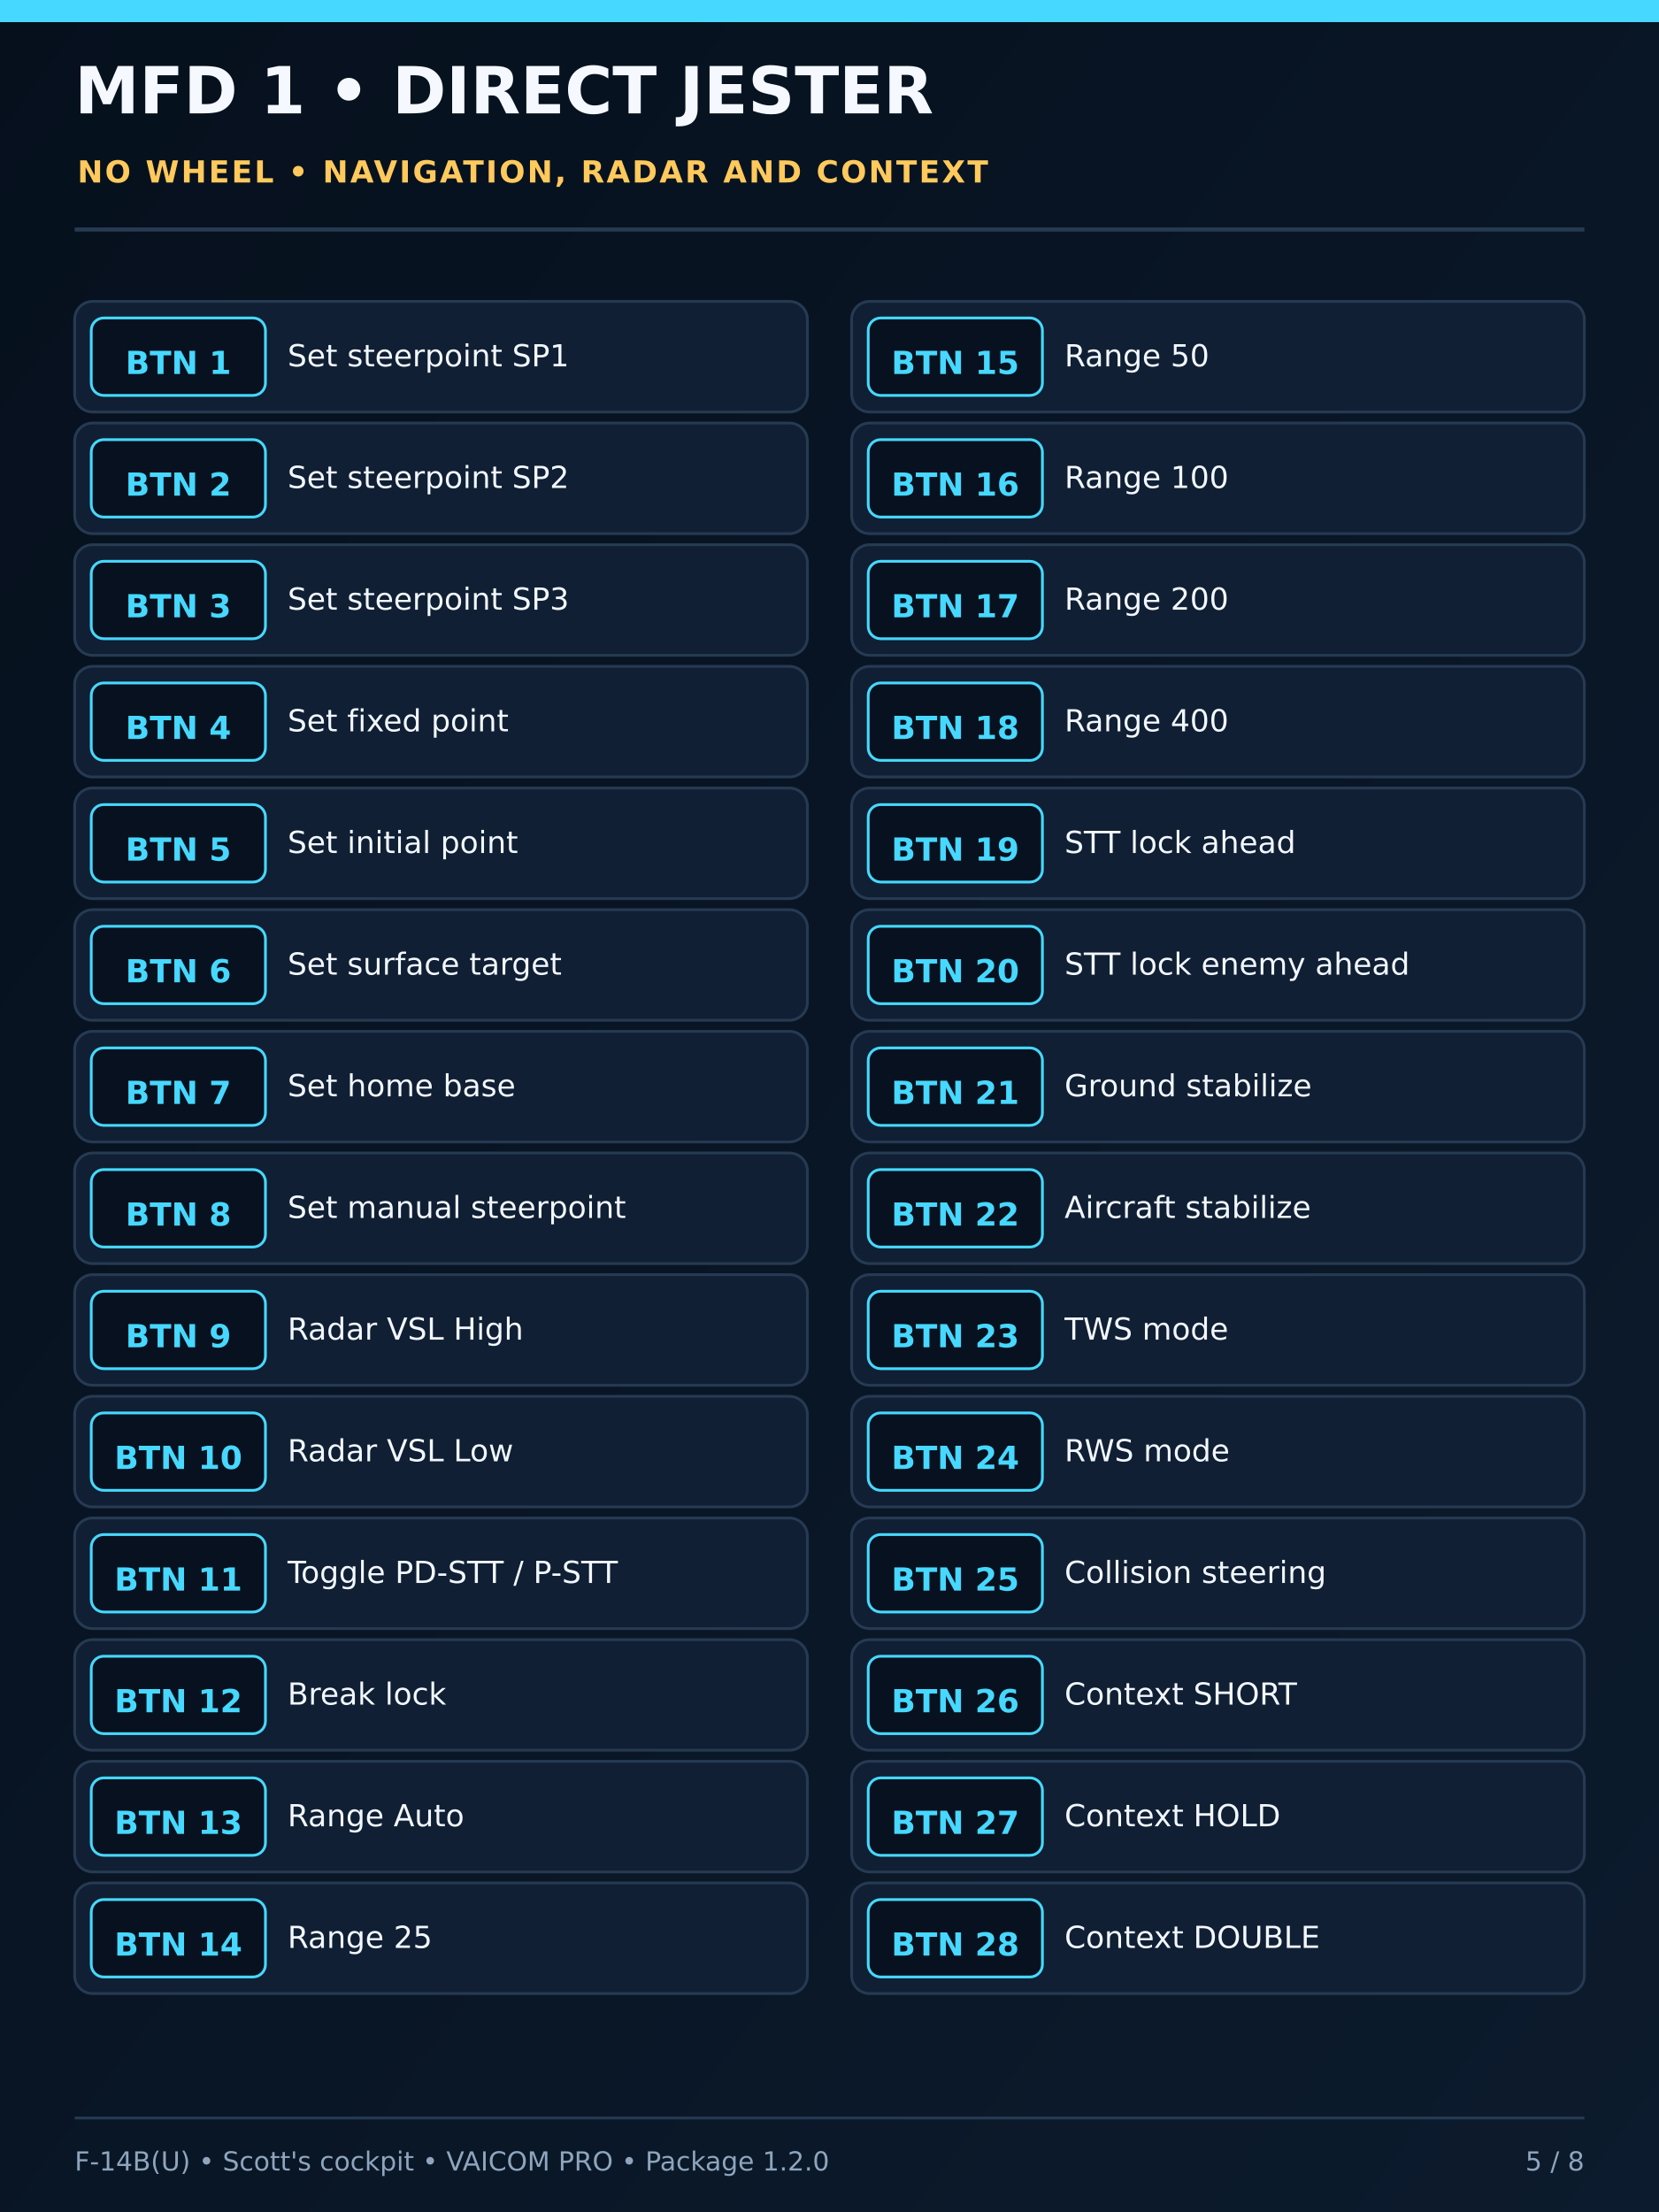
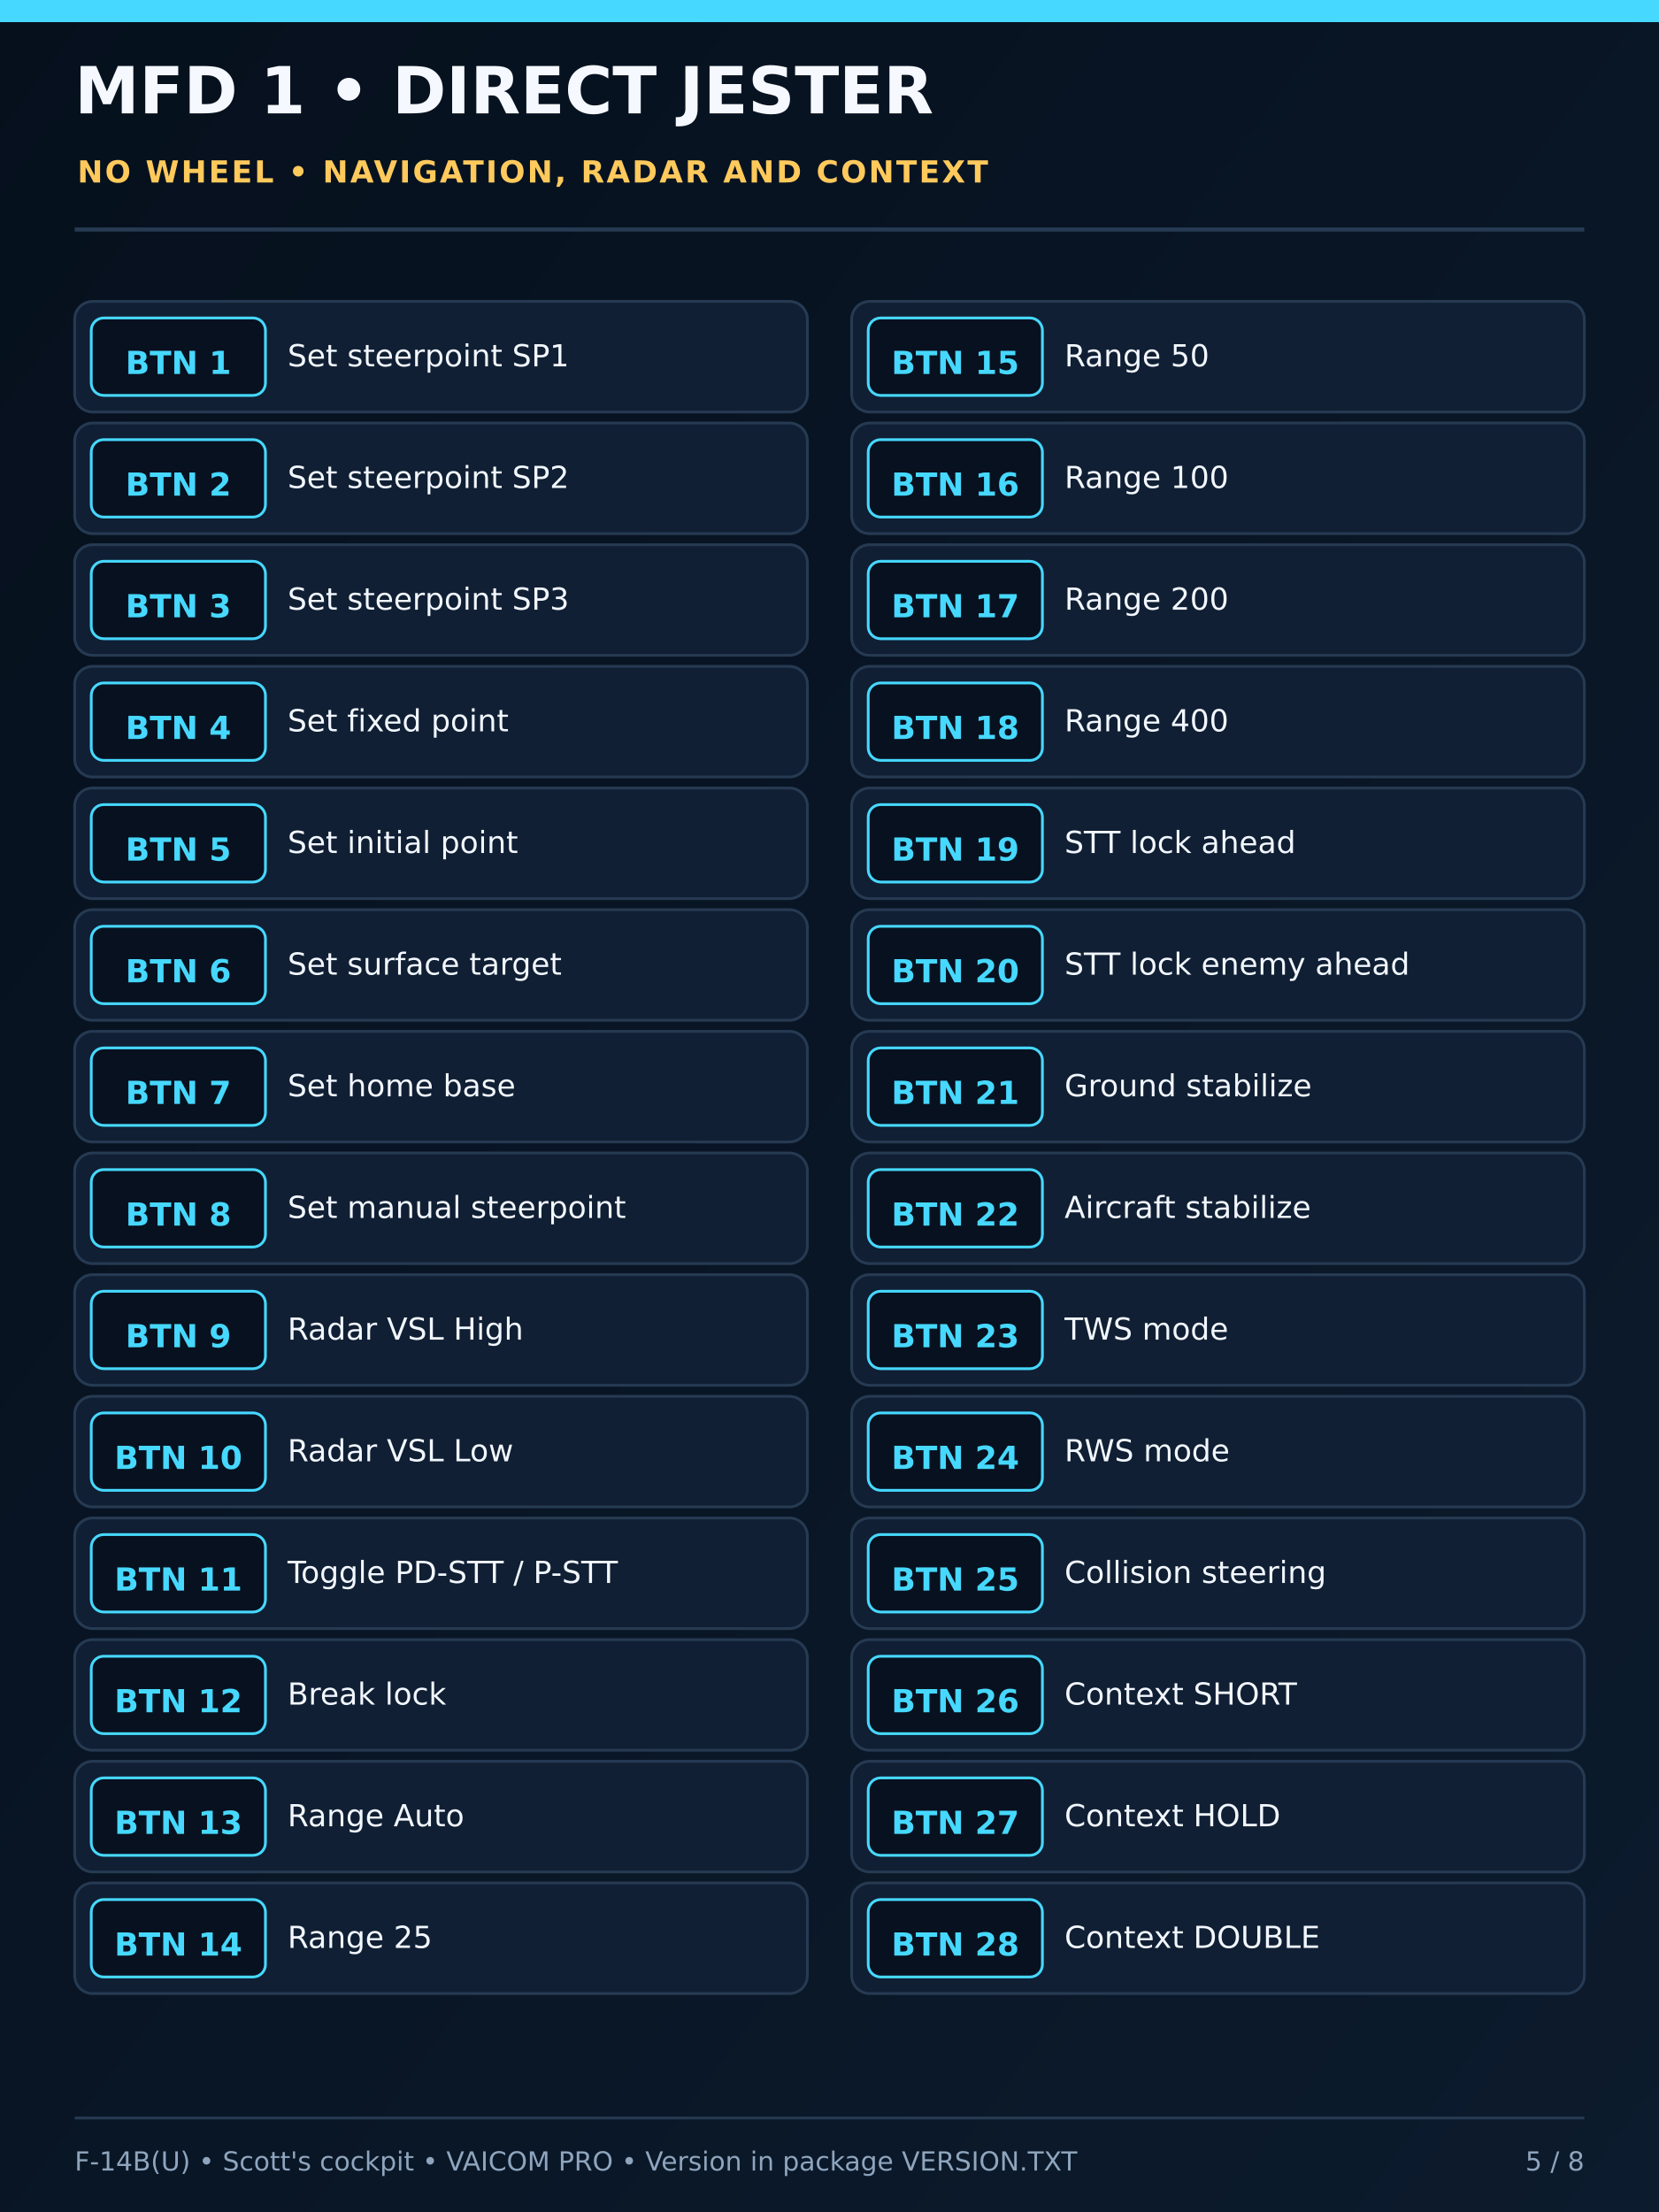
<svg xmlns="http://www.w3.org/2000/svg" width="1200" height="1600" viewBox="0 0 1200 1600">
  <defs>
    <linearGradient id="bg" x1="0" y1="0" x2="1" y2="1">
      <stop offset="0" stop-color="#06101d" />
      <stop offset="1" stop-color="#0c1b2d" />
    </linearGradient>
  </defs>
  <rect width="1200" height="1600" fill="url(#bg)" />
  <rect x="0" y="0" width="1200" height="16" fill="#46d8ff" />
  <text x="54" y="82" font-family="DejaVu Sans, Arial, sans-serif" font-size="47" font-weight="800" fill="#f5f9ff">MFD 1 • DIRECT JESTER</text>
  <text x="56" y="132" font-family="DejaVu Sans, Arial, sans-serif" font-size="22" font-weight="700" letter-spacing="1.5" fill="#ffc95c">NO WHEEL • NAVIGATION, RADAR AND CONTEXT</text>
  <line x1="54" y1="166" x2="1146" y2="166" stroke="#263a52" stroke-width="3" />
  <g font-family="DejaVu Sans, Arial, sans-serif">
    <rect x="54" y="218" width="530" height="80" rx="13" fill="#101f33" stroke="#263a52" stroke-width="2" />
    <rect x="66" y="230" width="126" height="56" rx="9" fill="#08111f" stroke="#46d8ff" stroke-width="2" />
    <text x="129" y="264" text-anchor="middle" dominant-baseline="middle" font-size="23" font-weight="700" fill="#46d8ff">BTN 1</text>
    <text x="208" y="265" font-size="22" font-weight="500" fill="#f2f7ff">Set steerpoint SP1</text>
    <rect x="54" y="306" width="530" height="80" rx="13" fill="#101f33" stroke="#263a52" stroke-width="2" />
    <rect x="66" y="318" width="126" height="56" rx="9" fill="#08111f" stroke="#46d8ff" stroke-width="2" />
    <text x="129" y="352" text-anchor="middle" dominant-baseline="middle" font-size="23" font-weight="700" fill="#46d8ff">BTN 2</text>
    <text x="208" y="353" font-size="22" font-weight="500" fill="#f2f7ff">Set steerpoint SP2</text>
    <rect x="54" y="394" width="530" height="80" rx="13" fill="#101f33" stroke="#263a52" stroke-width="2" />
    <rect x="66" y="406" width="126" height="56" rx="9" fill="#08111f" stroke="#46d8ff" stroke-width="2" />
    <text x="129" y="440" text-anchor="middle" dominant-baseline="middle" font-size="23" font-weight="700" fill="#46d8ff">BTN 3</text>
    <text x="208" y="441" font-size="22" font-weight="500" fill="#f2f7ff">Set steerpoint SP3</text>
    <rect x="54" y="482" width="530" height="80" rx="13" fill="#101f33" stroke="#263a52" stroke-width="2" />
    <rect x="66" y="494" width="126" height="56" rx="9" fill="#08111f" stroke="#46d8ff" stroke-width="2" />
    <text x="129" y="528" text-anchor="middle" dominant-baseline="middle" font-size="23" font-weight="700" fill="#46d8ff">BTN 4</text>
    <text x="208" y="529" font-size="22" font-weight="500" fill="#f2f7ff">Set fixed point</text>
    <rect x="54" y="570" width="530" height="80" rx="13" fill="#101f33" stroke="#263a52" stroke-width="2" />
    <rect x="66" y="582" width="126" height="56" rx="9" fill="#08111f" stroke="#46d8ff" stroke-width="2" />
    <text x="129" y="616" text-anchor="middle" dominant-baseline="middle" font-size="23" font-weight="700" fill="#46d8ff">BTN 5</text>
    <text x="208" y="617" font-size="22" font-weight="500" fill="#f2f7ff">Set initial point</text>
    <rect x="54" y="658" width="530" height="80" rx="13" fill="#101f33" stroke="#263a52" stroke-width="2" />
    <rect x="66" y="670" width="126" height="56" rx="9" fill="#08111f" stroke="#46d8ff" stroke-width="2" />
    <text x="129" y="704" text-anchor="middle" dominant-baseline="middle" font-size="23" font-weight="700" fill="#46d8ff">BTN 6</text>
    <text x="208" y="705" font-size="22" font-weight="500" fill="#f2f7ff">Set surface target</text>
    <rect x="54" y="746" width="530" height="80" rx="13" fill="#101f33" stroke="#263a52" stroke-width="2" />
    <rect x="66" y="758" width="126" height="56" rx="9" fill="#08111f" stroke="#46d8ff" stroke-width="2" />
    <text x="129" y="792" text-anchor="middle" dominant-baseline="middle" font-size="23" font-weight="700" fill="#46d8ff">BTN 7</text>
    <text x="208" y="793" font-size="22" font-weight="500" fill="#f2f7ff">Set home base</text>
    <rect x="54" y="834" width="530" height="80" rx="13" fill="#101f33" stroke="#263a52" stroke-width="2" />
    <rect x="66" y="846" width="126" height="56" rx="9" fill="#08111f" stroke="#46d8ff" stroke-width="2" />
    <text x="129" y="880" text-anchor="middle" dominant-baseline="middle" font-size="23" font-weight="700" fill="#46d8ff">BTN 8</text>
    <text x="208" y="881" font-size="22" font-weight="500" fill="#f2f7ff">Set manual steerpoint</text>
    <rect x="54" y="922" width="530" height="80" rx="13" fill="#101f33" stroke="#263a52" stroke-width="2" />
    <rect x="66" y="934" width="126" height="56" rx="9" fill="#08111f" stroke="#46d8ff" stroke-width="2" />
    <text x="129" y="968" text-anchor="middle" dominant-baseline="middle" font-size="23" font-weight="700" fill="#46d8ff">BTN 9</text>
    <text x="208" y="969" font-size="22" font-weight="500" fill="#f2f7ff">Radar VSL High</text>
    <rect x="54" y="1010" width="530" height="80" rx="13" fill="#101f33" stroke="#263a52" stroke-width="2" />
    <rect x="66" y="1022" width="126" height="56" rx="9" fill="#08111f" stroke="#46d8ff" stroke-width="2" />
    <text x="129" y="1056" text-anchor="middle" dominant-baseline="middle" font-size="23" font-weight="700" fill="#46d8ff">BTN 10</text>
    <text x="208" y="1057" font-size="22" font-weight="500" fill="#f2f7ff">Radar VSL Low</text>
    <rect x="54" y="1098" width="530" height="80" rx="13" fill="#101f33" stroke="#263a52" stroke-width="2" />
    <rect x="66" y="1110" width="126" height="56" rx="9" fill="#08111f" stroke="#46d8ff" stroke-width="2" />
    <text x="129" y="1144" text-anchor="middle" dominant-baseline="middle" font-size="23" font-weight="700" fill="#46d8ff">BTN 11</text>
    <text x="208" y="1145" font-size="22" font-weight="500" fill="#f2f7ff">Toggle PD-STT / P-STT</text>
    <rect x="54" y="1186" width="530" height="80" rx="13" fill="#101f33" stroke="#263a52" stroke-width="2" />
    <rect x="66" y="1198" width="126" height="56" rx="9" fill="#08111f" stroke="#46d8ff" stroke-width="2" />
    <text x="129" y="1232" text-anchor="middle" dominant-baseline="middle" font-size="23" font-weight="700" fill="#46d8ff">BTN 12</text>
    <text x="208" y="1233" font-size="22" font-weight="500" fill="#f2f7ff">Break lock</text>
    <rect x="54" y="1274" width="530" height="80" rx="13" fill="#101f33" stroke="#263a52" stroke-width="2" />
    <rect x="66" y="1286" width="126" height="56" rx="9" fill="#08111f" stroke="#46d8ff" stroke-width="2" />
    <text x="129" y="1320" text-anchor="middle" dominant-baseline="middle" font-size="23" font-weight="700" fill="#46d8ff">BTN 13</text>
    <text x="208" y="1321" font-size="22" font-weight="500" fill="#f2f7ff">Range Auto</text>
    <rect x="54" y="1362" width="530" height="80" rx="13" fill="#101f33" stroke="#263a52" stroke-width="2" />
    <rect x="66" y="1374" width="126" height="56" rx="9" fill="#08111f" stroke="#46d8ff" stroke-width="2" />
    <text x="129" y="1408" text-anchor="middle" dominant-baseline="middle" font-size="23" font-weight="700" fill="#46d8ff">BTN 14</text>
    <text x="208" y="1409" font-size="22" font-weight="500" fill="#f2f7ff">Range 25</text>
    <rect x="616" y="218" width="530" height="80" rx="13" fill="#101f33" stroke="#263a52" stroke-width="2" />
    <rect x="628" y="230" width="126" height="56" rx="9" fill="#08111f" stroke="#46d8ff" stroke-width="2" />
    <text x="691" y="264" text-anchor="middle" dominant-baseline="middle" font-size="23" font-weight="700" fill="#46d8ff">BTN 15</text>
    <text x="770" y="265" font-size="22" font-weight="500" fill="#f2f7ff">Range 50</text>
    <rect x="616" y="306" width="530" height="80" rx="13" fill="#101f33" stroke="#263a52" stroke-width="2" />
    <rect x="628" y="318" width="126" height="56" rx="9" fill="#08111f" stroke="#46d8ff" stroke-width="2" />
    <text x="691" y="352" text-anchor="middle" dominant-baseline="middle" font-size="23" font-weight="700" fill="#46d8ff">BTN 16</text>
    <text x="770" y="353" font-size="22" font-weight="500" fill="#f2f7ff">Range 100</text>
    <rect x="616" y="394" width="530" height="80" rx="13" fill="#101f33" stroke="#263a52" stroke-width="2" />
    <rect x="628" y="406" width="126" height="56" rx="9" fill="#08111f" stroke="#46d8ff" stroke-width="2" />
    <text x="691" y="440" text-anchor="middle" dominant-baseline="middle" font-size="23" font-weight="700" fill="#46d8ff">BTN 17</text>
    <text x="770" y="441" font-size="22" font-weight="500" fill="#f2f7ff">Range 200</text>
    <rect x="616" y="482" width="530" height="80" rx="13" fill="#101f33" stroke="#263a52" stroke-width="2" />
    <rect x="628" y="494" width="126" height="56" rx="9" fill="#08111f" stroke="#46d8ff" stroke-width="2" />
    <text x="691" y="528" text-anchor="middle" dominant-baseline="middle" font-size="23" font-weight="700" fill="#46d8ff">BTN 18</text>
    <text x="770" y="529" font-size="22" font-weight="500" fill="#f2f7ff">Range 400</text>
    <rect x="616" y="570" width="530" height="80" rx="13" fill="#101f33" stroke="#263a52" stroke-width="2" />
    <rect x="628" y="582" width="126" height="56" rx="9" fill="#08111f" stroke="#46d8ff" stroke-width="2" />
    <text x="691" y="616" text-anchor="middle" dominant-baseline="middle" font-size="23" font-weight="700" fill="#46d8ff">BTN 19</text>
    <text x="770" y="617" font-size="22" font-weight="500" fill="#f2f7ff">STT lock ahead</text>
    <rect x="616" y="658" width="530" height="80" rx="13" fill="#101f33" stroke="#263a52" stroke-width="2" />
    <rect x="628" y="670" width="126" height="56" rx="9" fill="#08111f" stroke="#46d8ff" stroke-width="2" />
    <text x="691" y="704" text-anchor="middle" dominant-baseline="middle" font-size="23" font-weight="700" fill="#46d8ff">BTN 20</text>
    <text x="770" y="705" font-size="22" font-weight="500" fill="#f2f7ff">STT lock enemy ahead</text>
    <rect x="616" y="746" width="530" height="80" rx="13" fill="#101f33" stroke="#263a52" stroke-width="2" />
    <rect x="628" y="758" width="126" height="56" rx="9" fill="#08111f" stroke="#46d8ff" stroke-width="2" />
    <text x="691" y="792" text-anchor="middle" dominant-baseline="middle" font-size="23" font-weight="700" fill="#46d8ff">BTN 21</text>
    <text x="770" y="793" font-size="22" font-weight="500" fill="#f2f7ff">Ground stabilize</text>
    <rect x="616" y="834" width="530" height="80" rx="13" fill="#101f33" stroke="#263a52" stroke-width="2" />
    <rect x="628" y="846" width="126" height="56" rx="9" fill="#08111f" stroke="#46d8ff" stroke-width="2" />
    <text x="691" y="880" text-anchor="middle" dominant-baseline="middle" font-size="23" font-weight="700" fill="#46d8ff">BTN 22</text>
    <text x="770" y="881" font-size="22" font-weight="500" fill="#f2f7ff">Aircraft stabilize</text>
    <rect x="616" y="922" width="530" height="80" rx="13" fill="#101f33" stroke="#263a52" stroke-width="2" />
    <rect x="628" y="934" width="126" height="56" rx="9" fill="#08111f" stroke="#46d8ff" stroke-width="2" />
    <text x="691" y="968" text-anchor="middle" dominant-baseline="middle" font-size="23" font-weight="700" fill="#46d8ff">BTN 23</text>
    <text x="770" y="969" font-size="22" font-weight="500" fill="#f2f7ff">TWS mode</text>
    <rect x="616" y="1010" width="530" height="80" rx="13" fill="#101f33" stroke="#263a52" stroke-width="2" />
    <rect x="628" y="1022" width="126" height="56" rx="9" fill="#08111f" stroke="#46d8ff" stroke-width="2" />
    <text x="691" y="1056" text-anchor="middle" dominant-baseline="middle" font-size="23" font-weight="700" fill="#46d8ff">BTN 24</text>
    <text x="770" y="1057" font-size="22" font-weight="500" fill="#f2f7ff">RWS mode</text>
    <rect x="616" y="1098" width="530" height="80" rx="13" fill="#101f33" stroke="#263a52" stroke-width="2" />
    <rect x="628" y="1110" width="126" height="56" rx="9" fill="#08111f" stroke="#46d8ff" stroke-width="2" />
    <text x="691" y="1144" text-anchor="middle" dominant-baseline="middle" font-size="23" font-weight="700" fill="#46d8ff">BTN 25</text>
    <text x="770" y="1145" font-size="22" font-weight="500" fill="#f2f7ff">Collision steering</text>
    <rect x="616" y="1186" width="530" height="80" rx="13" fill="#101f33" stroke="#263a52" stroke-width="2" />
    <rect x="628" y="1198" width="126" height="56" rx="9" fill="#08111f" stroke="#46d8ff" stroke-width="2" />
    <text x="691" y="1232" text-anchor="middle" dominant-baseline="middle" font-size="23" font-weight="700" fill="#46d8ff">BTN 26</text>
    <text x="770" y="1233" font-size="22" font-weight="500" fill="#f2f7ff">Context SHORT</text>
    <rect x="616" y="1274" width="530" height="80" rx="13" fill="#101f33" stroke="#263a52" stroke-width="2" />
    <rect x="628" y="1286" width="126" height="56" rx="9" fill="#08111f" stroke="#46d8ff" stroke-width="2" />
    <text x="691" y="1320" text-anchor="middle" dominant-baseline="middle" font-size="23" font-weight="700" fill="#46d8ff">BTN 27</text>
    <text x="770" y="1321" font-size="22" font-weight="500" fill="#f2f7ff">Context HOLD</text>
    <rect x="616" y="1362" width="530" height="80" rx="13" fill="#101f33" stroke="#263a52" stroke-width="2" />
    <rect x="628" y="1374" width="126" height="56" rx="9" fill="#08111f" stroke="#46d8ff" stroke-width="2" />
    <text x="691" y="1408" text-anchor="middle" dominant-baseline="middle" font-size="23" font-weight="700" fill="#46d8ff">BTN 28</text>
    <text x="770" y="1409" font-size="22" font-weight="500" fill="#f2f7ff">Context DOUBLE</text>
  </g>
  <line x1="54" y1="1532" x2="1146" y2="1532" stroke="#263a52" stroke-width="2" />
-   <text x="54" y="1570" font-family="DejaVu Sans, Arial, sans-serif" font-size="19" fill="#8ea5bd">F-14B(U) • Scott's cockpit • VAICOM PRO • Package 1.2.0</text>
+   <text x="54" y="1570" font-family="DejaVu Sans, Arial, sans-serif" font-size="19" fill="#8ea5bd">F-14B(U) • Scott's cockpit • VAICOM PRO • Version in package VERSION.TXT</text>
  <text x="1146" y="1570" text-anchor="end" font-family="DejaVu Sans, Arial, sans-serif" font-size="19" fill="#8ea5bd">5 / 8</text>
</svg>
